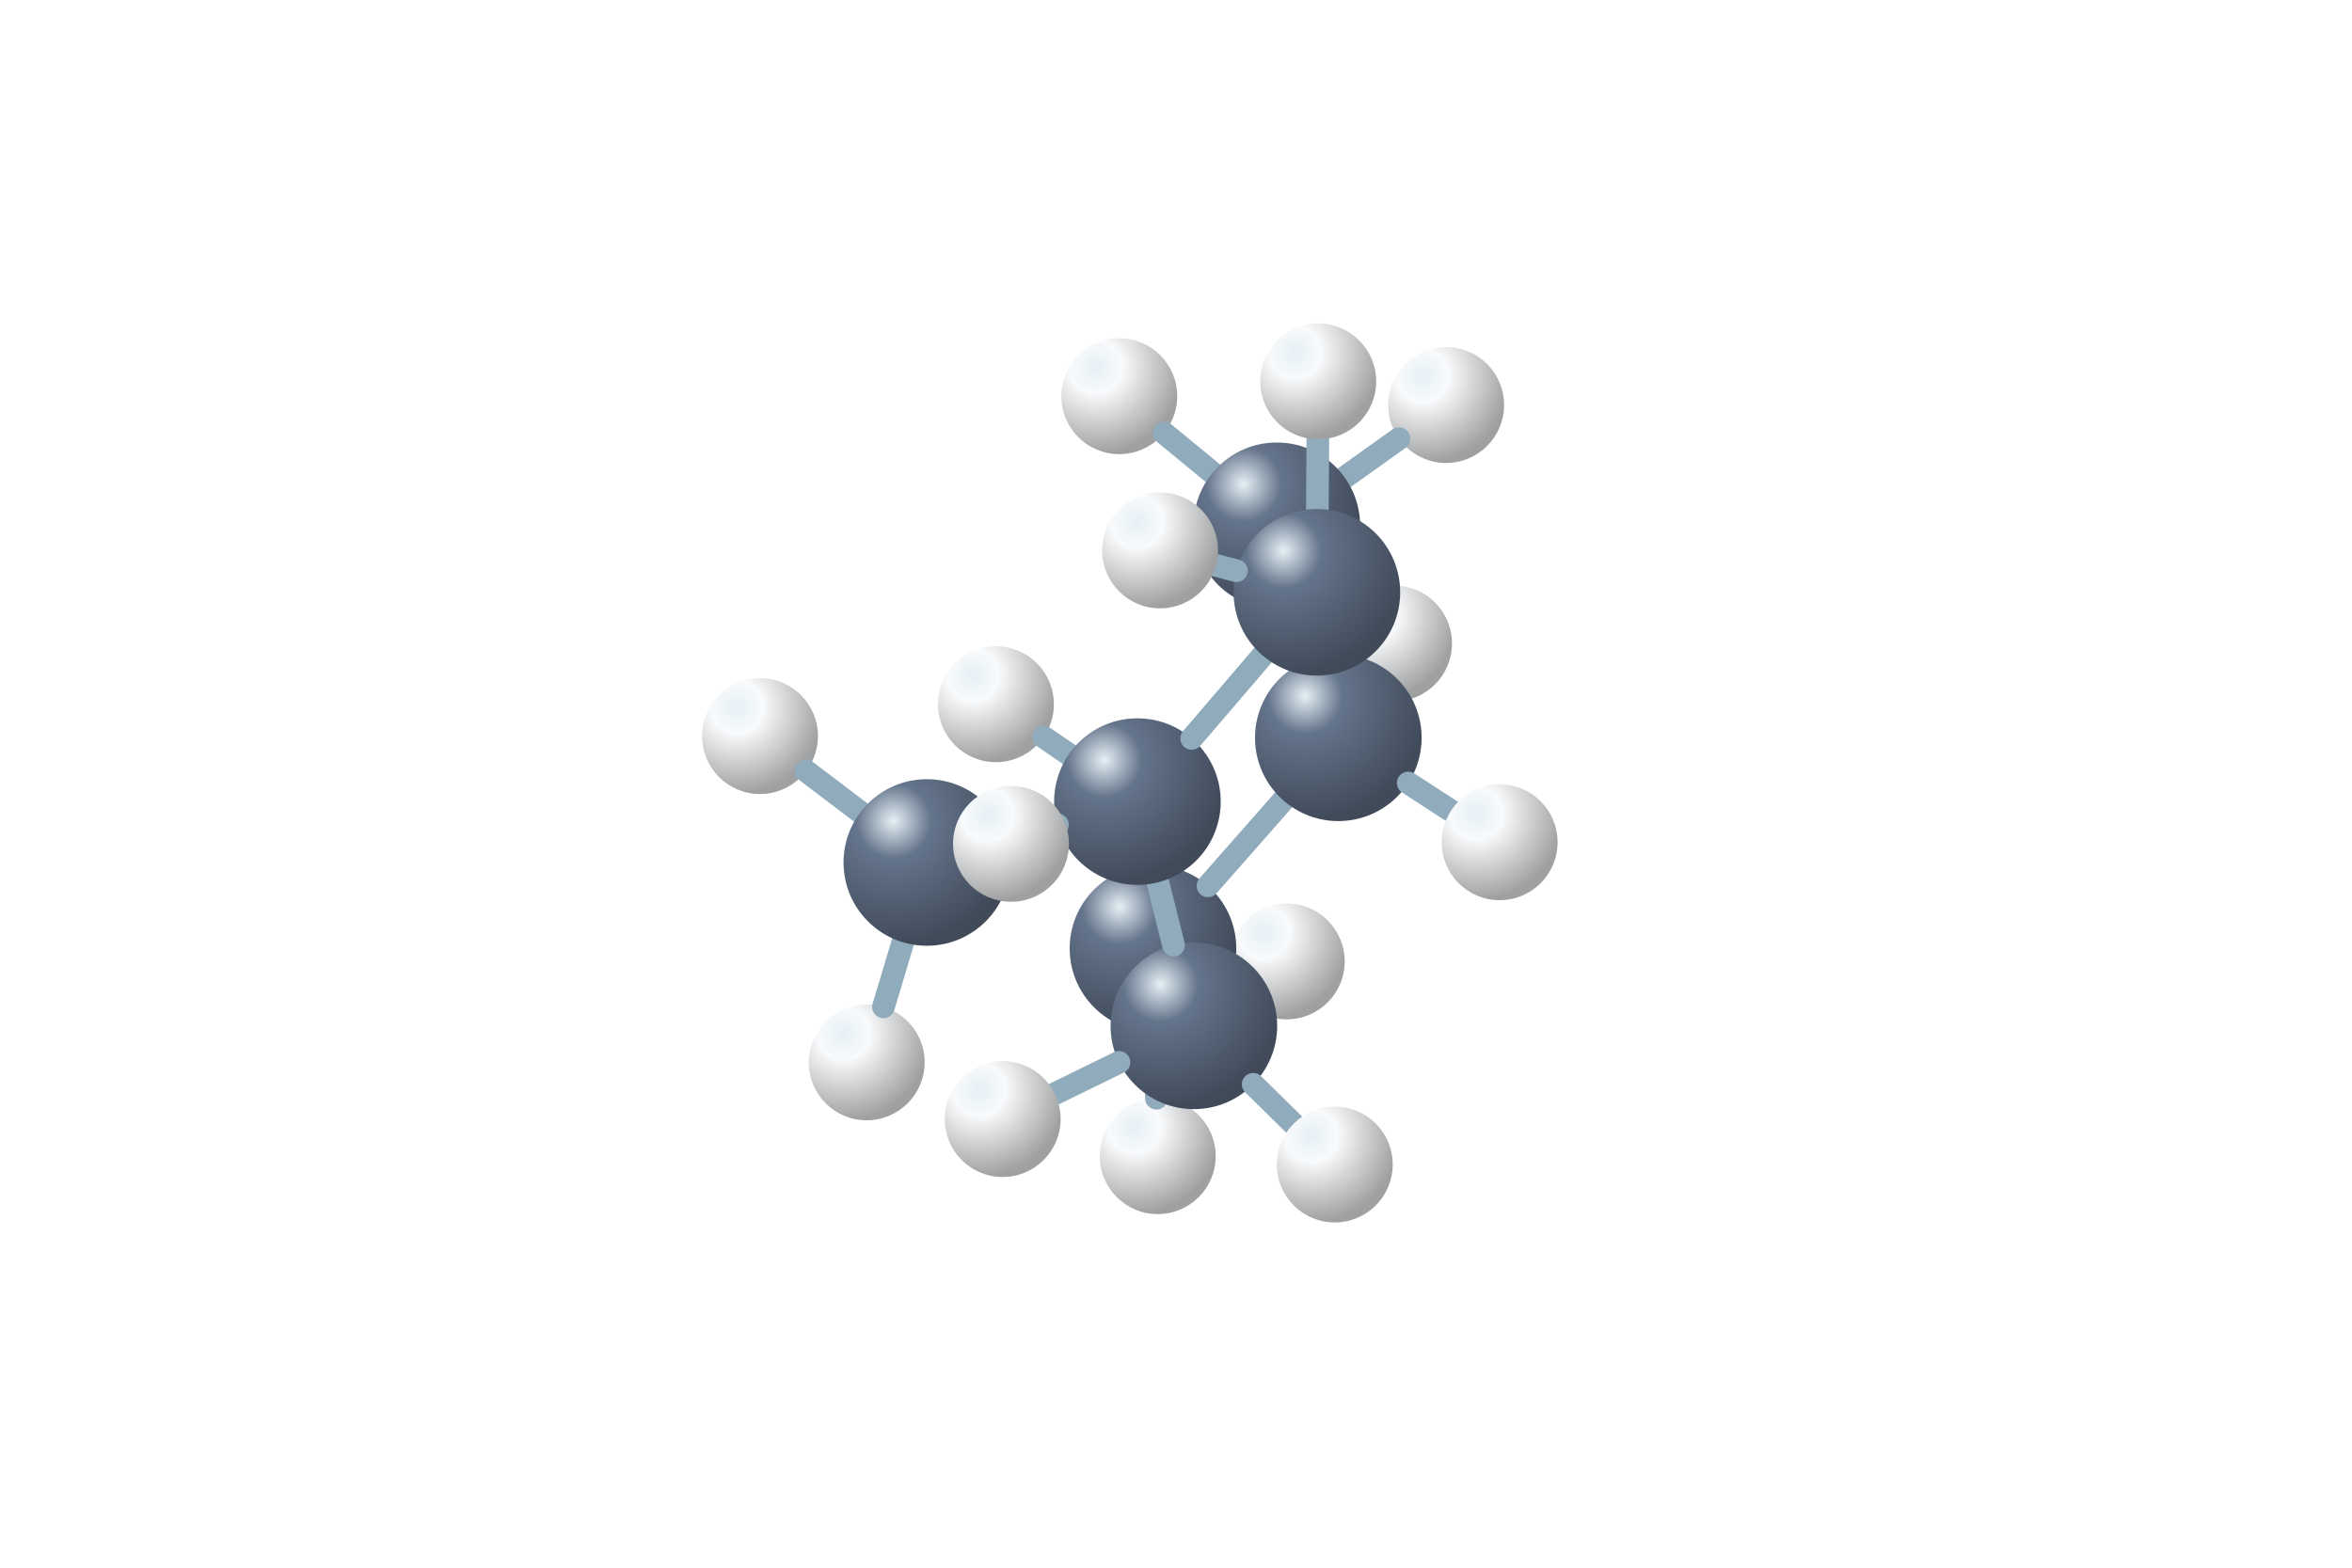
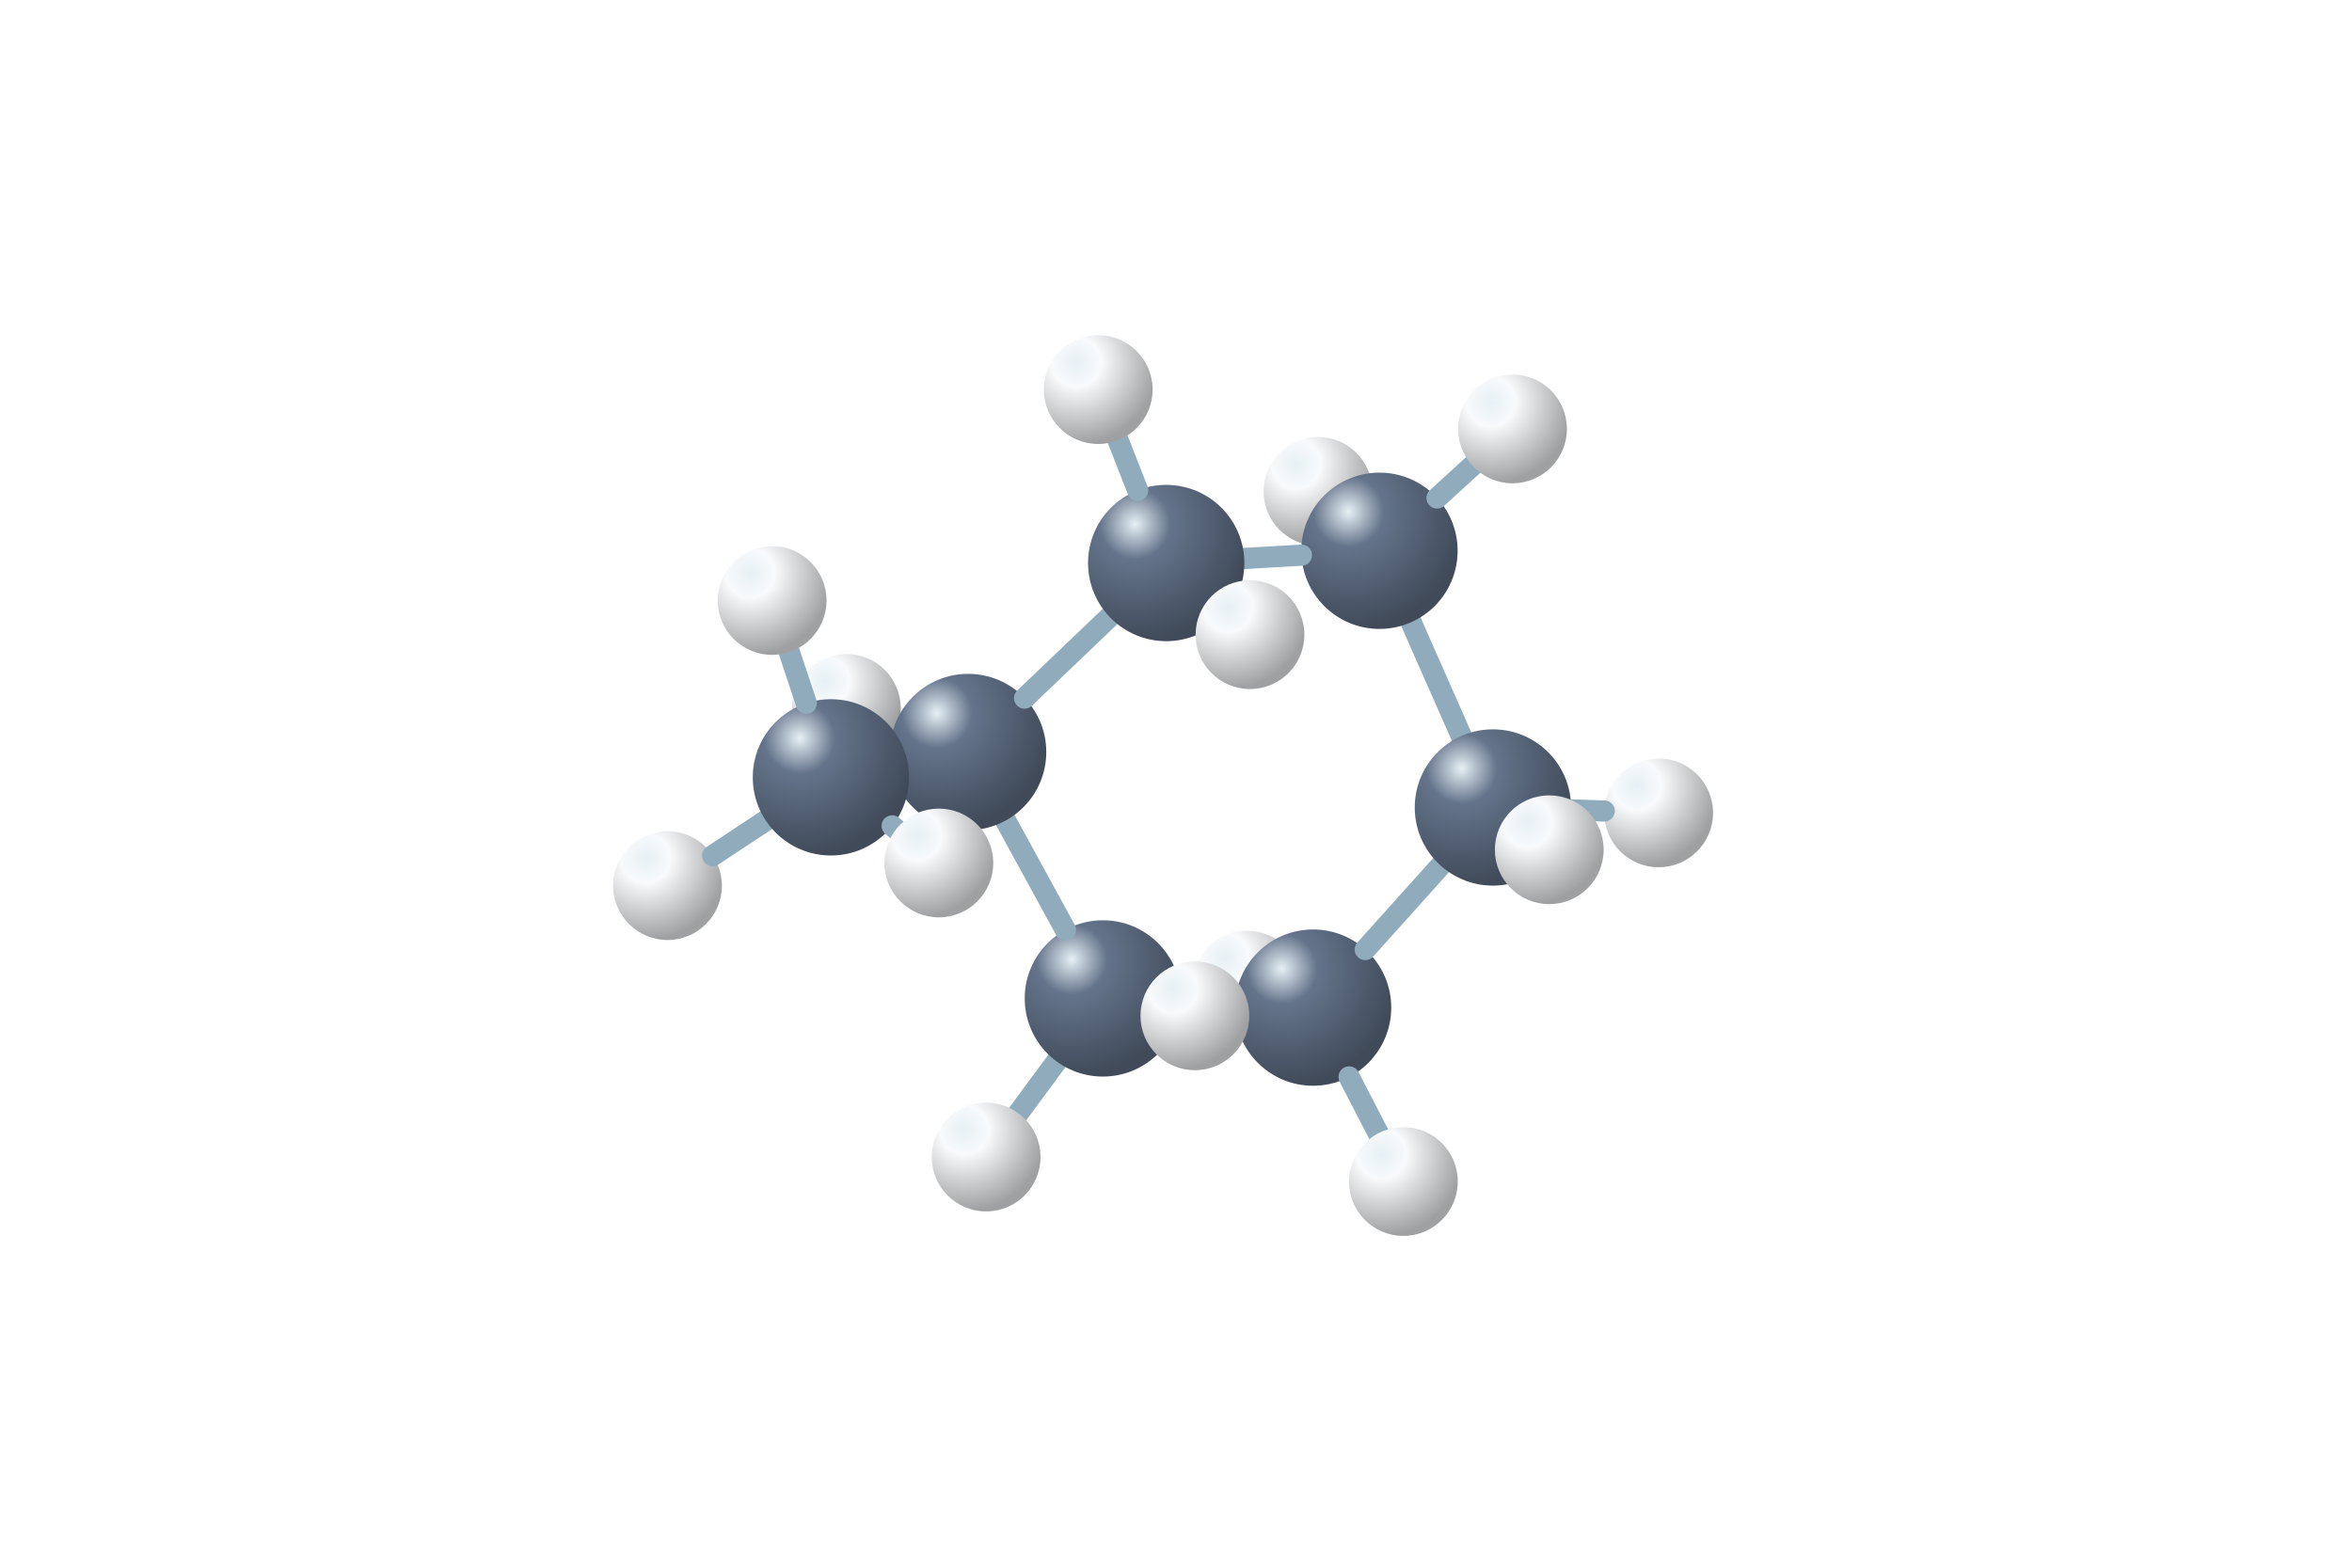
<svg xmlns="http://www.w3.org/2000/svg" viewBox="0 0 192 128">
  <defs>
    <radialGradient id="C" cx="30%" cy="25%" r="75%">
      <stop stop-color="#e6f0f5" />
      <stop offset=".3" stop-color="#64748b" />
      <stop offset="1" stop-color="#404a59" />
    </radialGradient>
    <radialGradient id="H" cx="30%" cy="25%" r="75%">
      <stop stop-color="#e6f0f5" />
      <stop offset=".3" stop-color="#f8fafc" />
      <stop offset="1" stop-color="#9fa0a1" />
    </radialGradient>
  </defs>
-   <circle cx="105.04" cy="78.5" r="4.73" fill="url(#H)" />
-   <circle cx="113.8" cy="52.54" r="4.73" fill="url(#H)" />
-   <circle cx="94.51" cy="94.4" r="4.73" fill="url(#H)" />
-   <path d="M94.28 84.23L94.4 89.67" stroke="#90acbc" stroke-width="1.85" stroke-linecap="round" />
-   <circle cx="94.12" cy="77.44" r="6.8" fill="url(#C)" />
-   <path d="M104.76 65.34L98.61 72.33" stroke="#90acbc" stroke-width="1.85" stroke-linecap="round" />
-   <circle cx="109.25" cy="60.24" r="6.8" fill="url(#C)" />
-   <path d="M114.96 63.93L118.45 66.2" stroke="#90acbc" stroke-width="1.85" stroke-linecap="round" />
-   <circle cx="122.42" cy="68.77" r="4.73" fill="url(#H)" />
-   <path d="M106.13 49.46L107.36 53.7" stroke="#90acbc" stroke-width="1.85" stroke-linecap="round" />
-   <circle cx="91.37" cy="32.35" r="4.73" fill="url(#H)" />
-   <path d="M98.98 38.61L95.03 35.36" stroke="#90acbc" stroke-width="1.85" stroke-linecap="round" />
-   <circle cx="118.05" cy="33.07" r="4.73" fill="url(#H)" />
-   <path d="M109.77 38.98L114.2 35.82" stroke="#90acbc" stroke-width="1.85" stroke-linecap="round" />
-   <circle cx="104.23" cy="42.93" r="6.8" fill="url(#C)" />
-   <circle cx="97.46" cy="83.76" r="6.8" fill="url(#C)" />
-   <path d="M91.34 86.74L86.11 89.3" stroke="#90acbc" stroke-width="1.85" stroke-linecap="round" />
-   <circle cx="81.85" cy="91.37" r="4.73" fill="url(#H)" />
-   <path d="M102.3 88.53L105.59 91.77" stroke="#90acbc" stroke-width="1.85" stroke-linecap="round" />
-   <circle cx="108.96" cy="95.08" r="4.73" fill="url(#H)" />
-   <circle cx="81.3" cy="57.5" r="4.73" fill="url(#H)" />
-   <path d="M95.8 77.17L94.51 72.04" stroke="#90acbc" stroke-width="1.85" stroke-linecap="round" />
-   <path d="M87.25 61.59L85.19 60.18" stroke="#90acbc" stroke-width="1.85" stroke-linecap="round" />
-   <circle cx="92.85" cy="65.45" r="6.8" fill="url(#C)" />
-   <path d="M97.28 60.29L103.08 53.52" stroke="#90acbc" stroke-width="1.85" stroke-linecap="round" />
-   <path d="M107.54 41.56L107.58 35.87" stroke="#90acbc" stroke-width="1.85" stroke-linecap="round" />
-   <circle cx="107.61" cy="31.14" r="4.73" fill="url(#H)" />
-   <circle cx="107.5" cy="48.36" r="6.8" fill="url(#C)" />
-   <path d="M86.32 67.34L82.19 68.53" stroke="#90acbc" stroke-width="1.85" stroke-linecap="round" />
-   <path d="M100.93 46.6L99.27 46.16" stroke="#90acbc" stroke-width="1.85" stroke-linecap="round" />
-   <circle cx="70.75" cy="86.74" r="4.73" fill="url(#H)" />
-   <path d="M73.7 76.94L72.12 82.21" stroke="#90acbc" stroke-width="1.85" stroke-linecap="round" />
-   <circle cx="62.04" cy="60.1" r="4.73" fill="url(#H)" />
-   <path d="M70.24 66.32L65.81 62.96" stroke="#90acbc" stroke-width="1.85" stroke-linecap="round" />
-   <circle cx="75.66" cy="70.42" r="6.8" fill="url(#C)" />
-   <circle cx="94.7" cy="44.94" r="4.73" fill="url(#H)" />
-   <circle cx="82.53" cy="68.9" r="4.73" fill="url(#H)" />
+   <circle cx="101.78" cy="80.43" r="4.44" fill="url(#H)" />
+   <circle cx="107.59" cy="40.12" r="4.44" fill="url(#H)" />
+   <circle cx="135.4" cy="66.37" r="4.44" fill="url(#H)" />
+   <circle cx="107.19" cy="82.27" r="6.38" fill="url(#C)" />
+   <path d="M110.13 87.93L112.51 92.53" stroke="#90acbc" stroke-width="1.73" stroke-linecap="round" />
+   <path d="M128.25 66.13L130.96 66.22" stroke="#90acbc" stroke-width="1.73" stroke-linecap="round" />
+   <circle cx="114.56" cy="96.47" r="4.44" fill="url(#H)" />
+   <path d="M117.61 70.67L111.45 77.53" stroke="#90acbc" stroke-width="1.73" stroke-linecap="round" />
+   <circle cx="69.09" cy="57.84" r="4.44" fill="url(#H)" />
+   <path d="M115.19 50.8L119.29 60.09" stroke="#90acbc" stroke-width="1.73" stroke-linecap="round" />
+   <circle cx="121.87" cy="65.93" r="6.38" fill="url(#C)" />
+   <circle cx="112.61" cy="44.97" r="6.38" fill="url(#C)" />
+   <path d="M100.82 81.99L96.41 81.8" stroke="#90acbc" stroke-width="1.73" stroke-linecap="round" />
+   <path d="M117.31 40.66L120.2 38.02" stroke="#90acbc" stroke-width="1.73" stroke-linecap="round" />
+   <circle cx="123.47" cy="35.02" r="4.44" fill="url(#H)" />
+   <path d="M101.56 45.6L106.24 45.33" stroke="#90acbc" stroke-width="1.73" stroke-linecap="round" />
+   <path d="M86.25 86.66L83.13 90.89" stroke="#90acbc" stroke-width="1.73" stroke-linecap="round" />
+   <circle cx="90.03" cy="81.52" r="6.38" fill="url(#C)" />
+   <path d="M86.97 75.92L82.09 67" stroke="#90acbc" stroke-width="1.73" stroke-linecap="round" />
+   <circle cx="80.5" cy="94.47" r="4.44" fill="url(#H)" />
+   <circle cx="79.03" cy="61.4" r="6.38" fill="url(#C)" />
+   <path d="M83.64 57L90.58 50.37" stroke="#90acbc" stroke-width="1.73" stroke-linecap="round" />
+   <circle cx="95.2" cy="45.97" r="6.38" fill="url(#C)" />
+   <circle cx="126.47" cy="69.38" r="4.44" fill="url(#H)" />
+   <path d="M92.87 40.03L91.27 35.94" stroke="#90acbc" stroke-width="1.73" stroke-linecap="round" />
+   <circle cx="89.65" cy="31.81" r="4.44" fill="url(#H)" />
+   <circle cx="97.54" cy="82.94" r="4.44" fill="url(#H)" />
+   <circle cx="54.49" cy="72.31" r="4.44" fill="url(#H)" />
+   <path d="M62.52 66.99L58.18 69.86" stroke="#90acbc" stroke-width="1.73" stroke-linecap="round" />
+   <circle cx="102.04" cy="51.82" r="4.44" fill="url(#H)" />
+   <circle cx="67.83" cy="63.47" r="6.38" fill="url(#C)" />
+   <path d="M65.82 57.42L64.43 53.24" stroke="#90acbc" stroke-width="1.73" stroke-linecap="round" />
+   <path d="M72.83 67.43L73.16 67.7" stroke="#90acbc" stroke-width="1.73" stroke-linecap="round" />
+   <circle cx="63.03" cy="49.03" r="4.44" fill="url(#H)" />
+   <circle cx="76.64" cy="70.46" r="4.44" fill="url(#H)" />
</svg>
